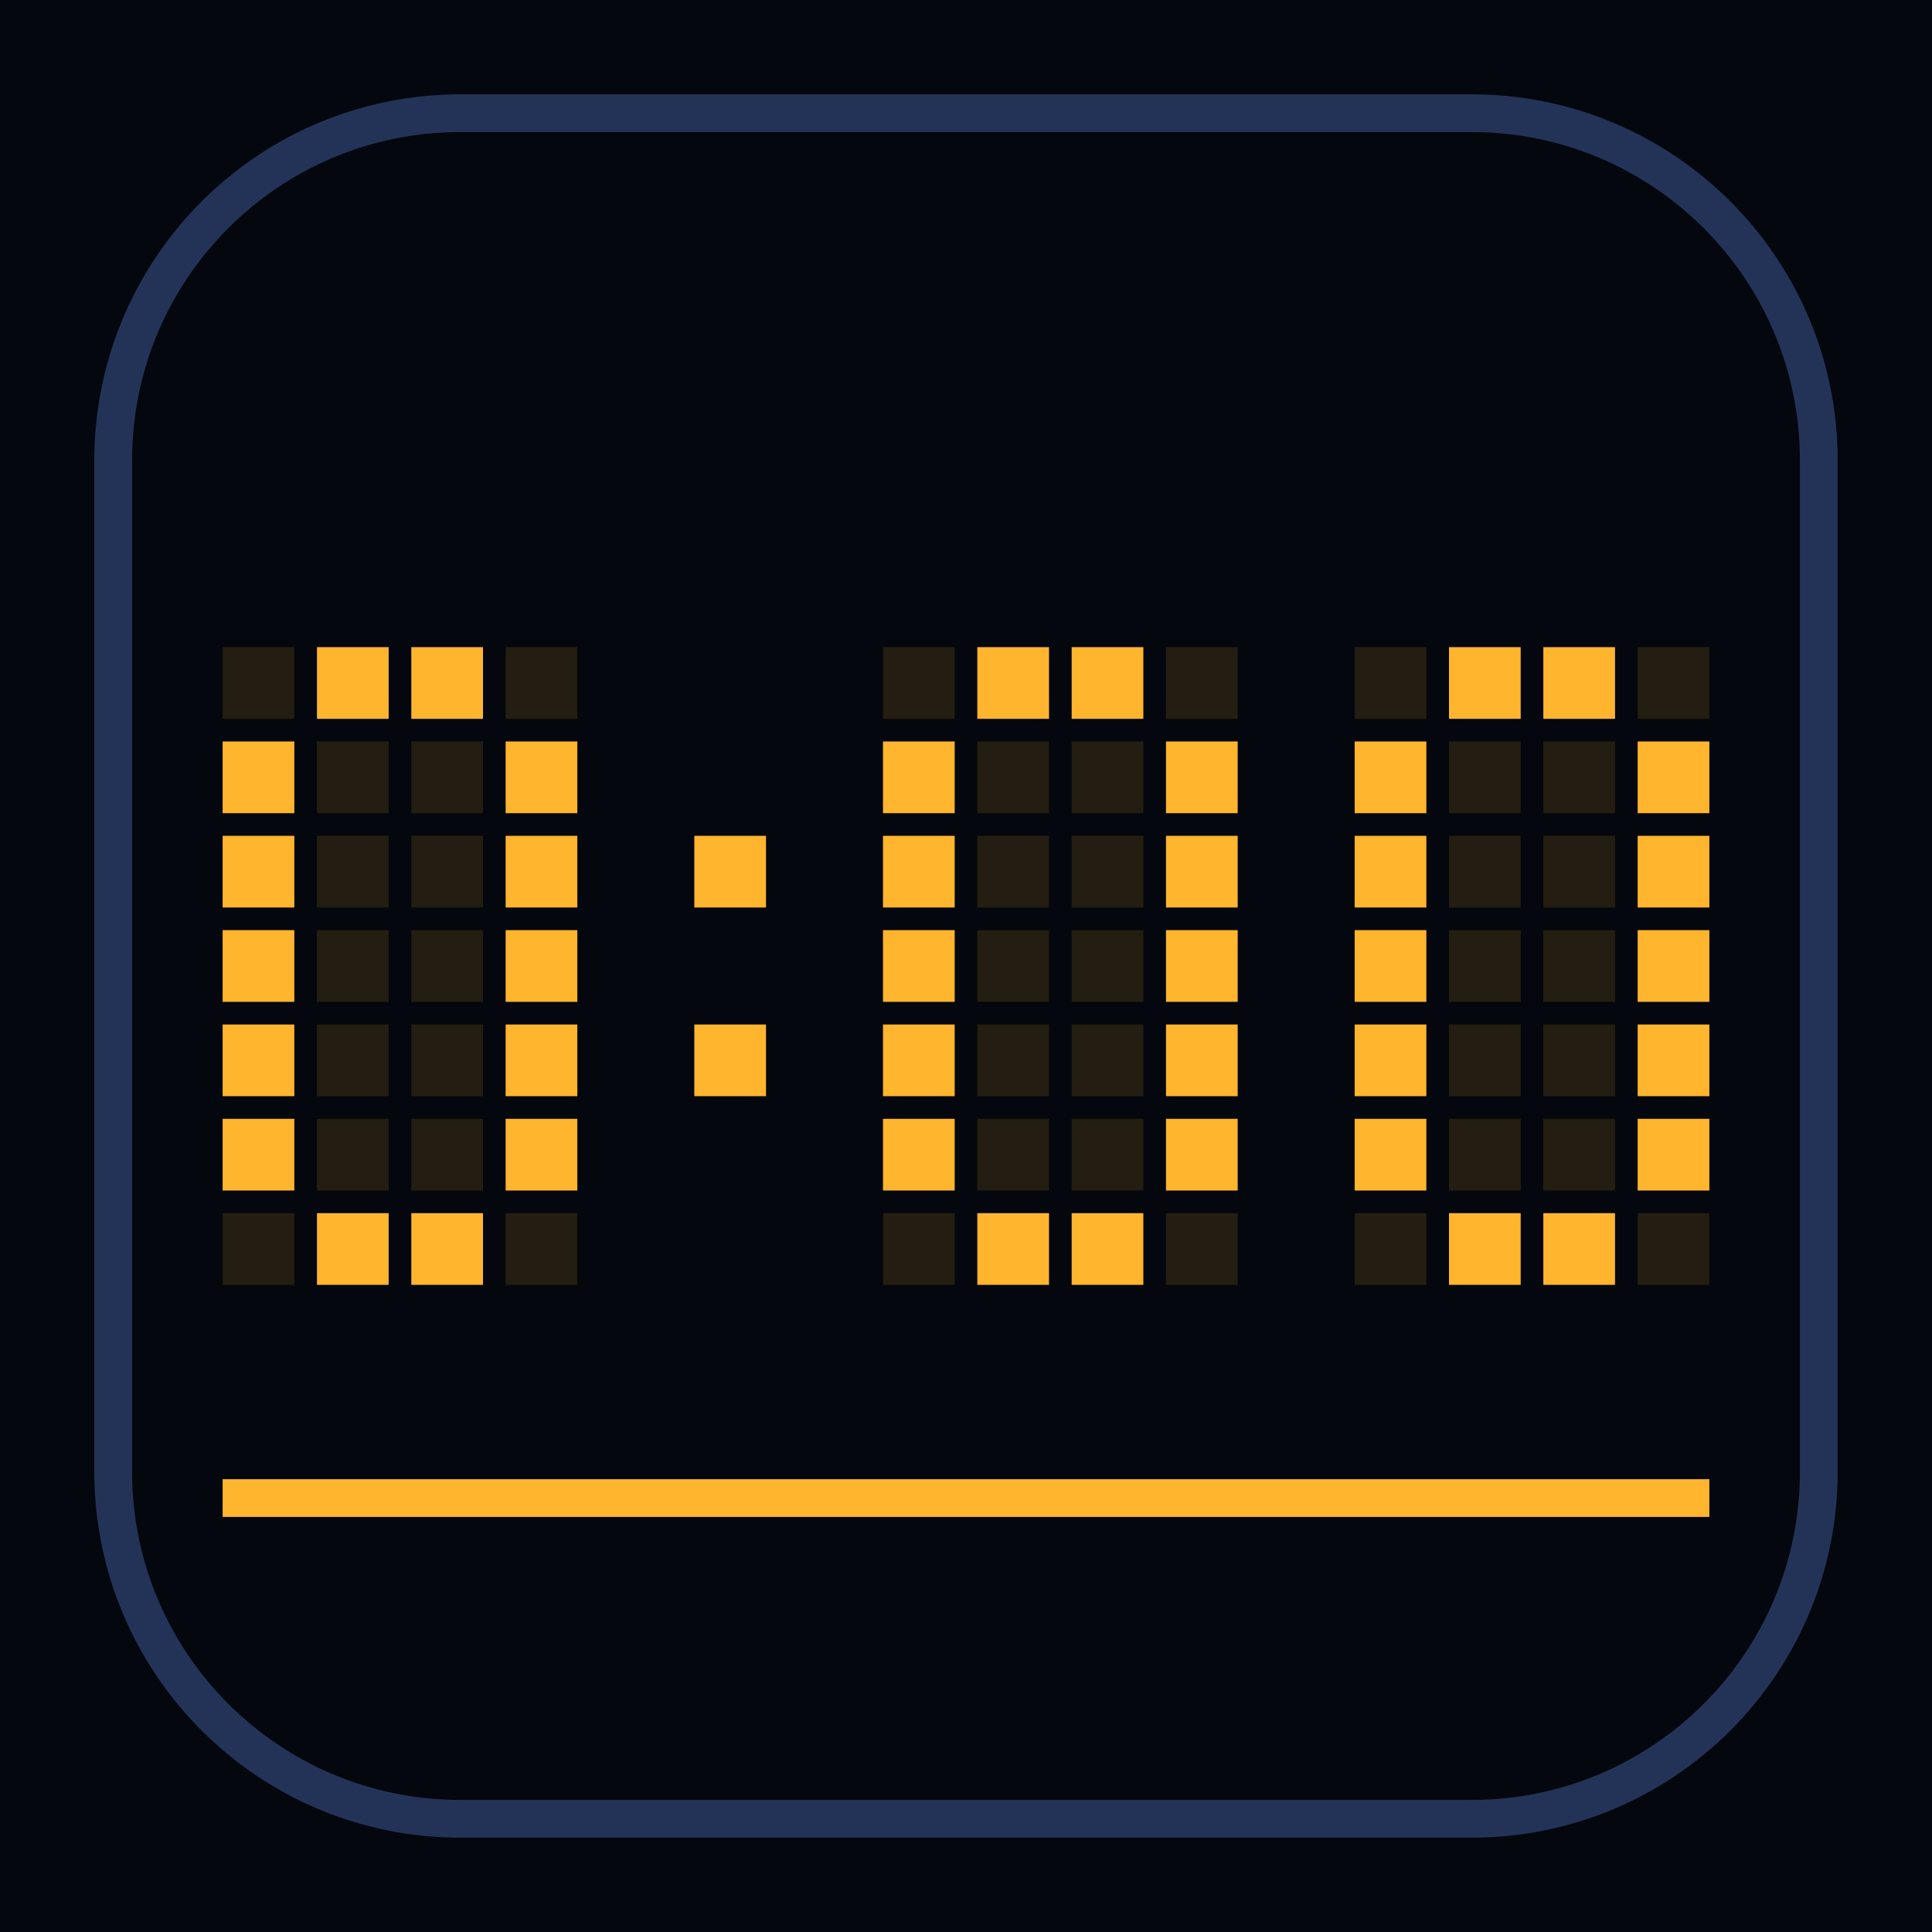
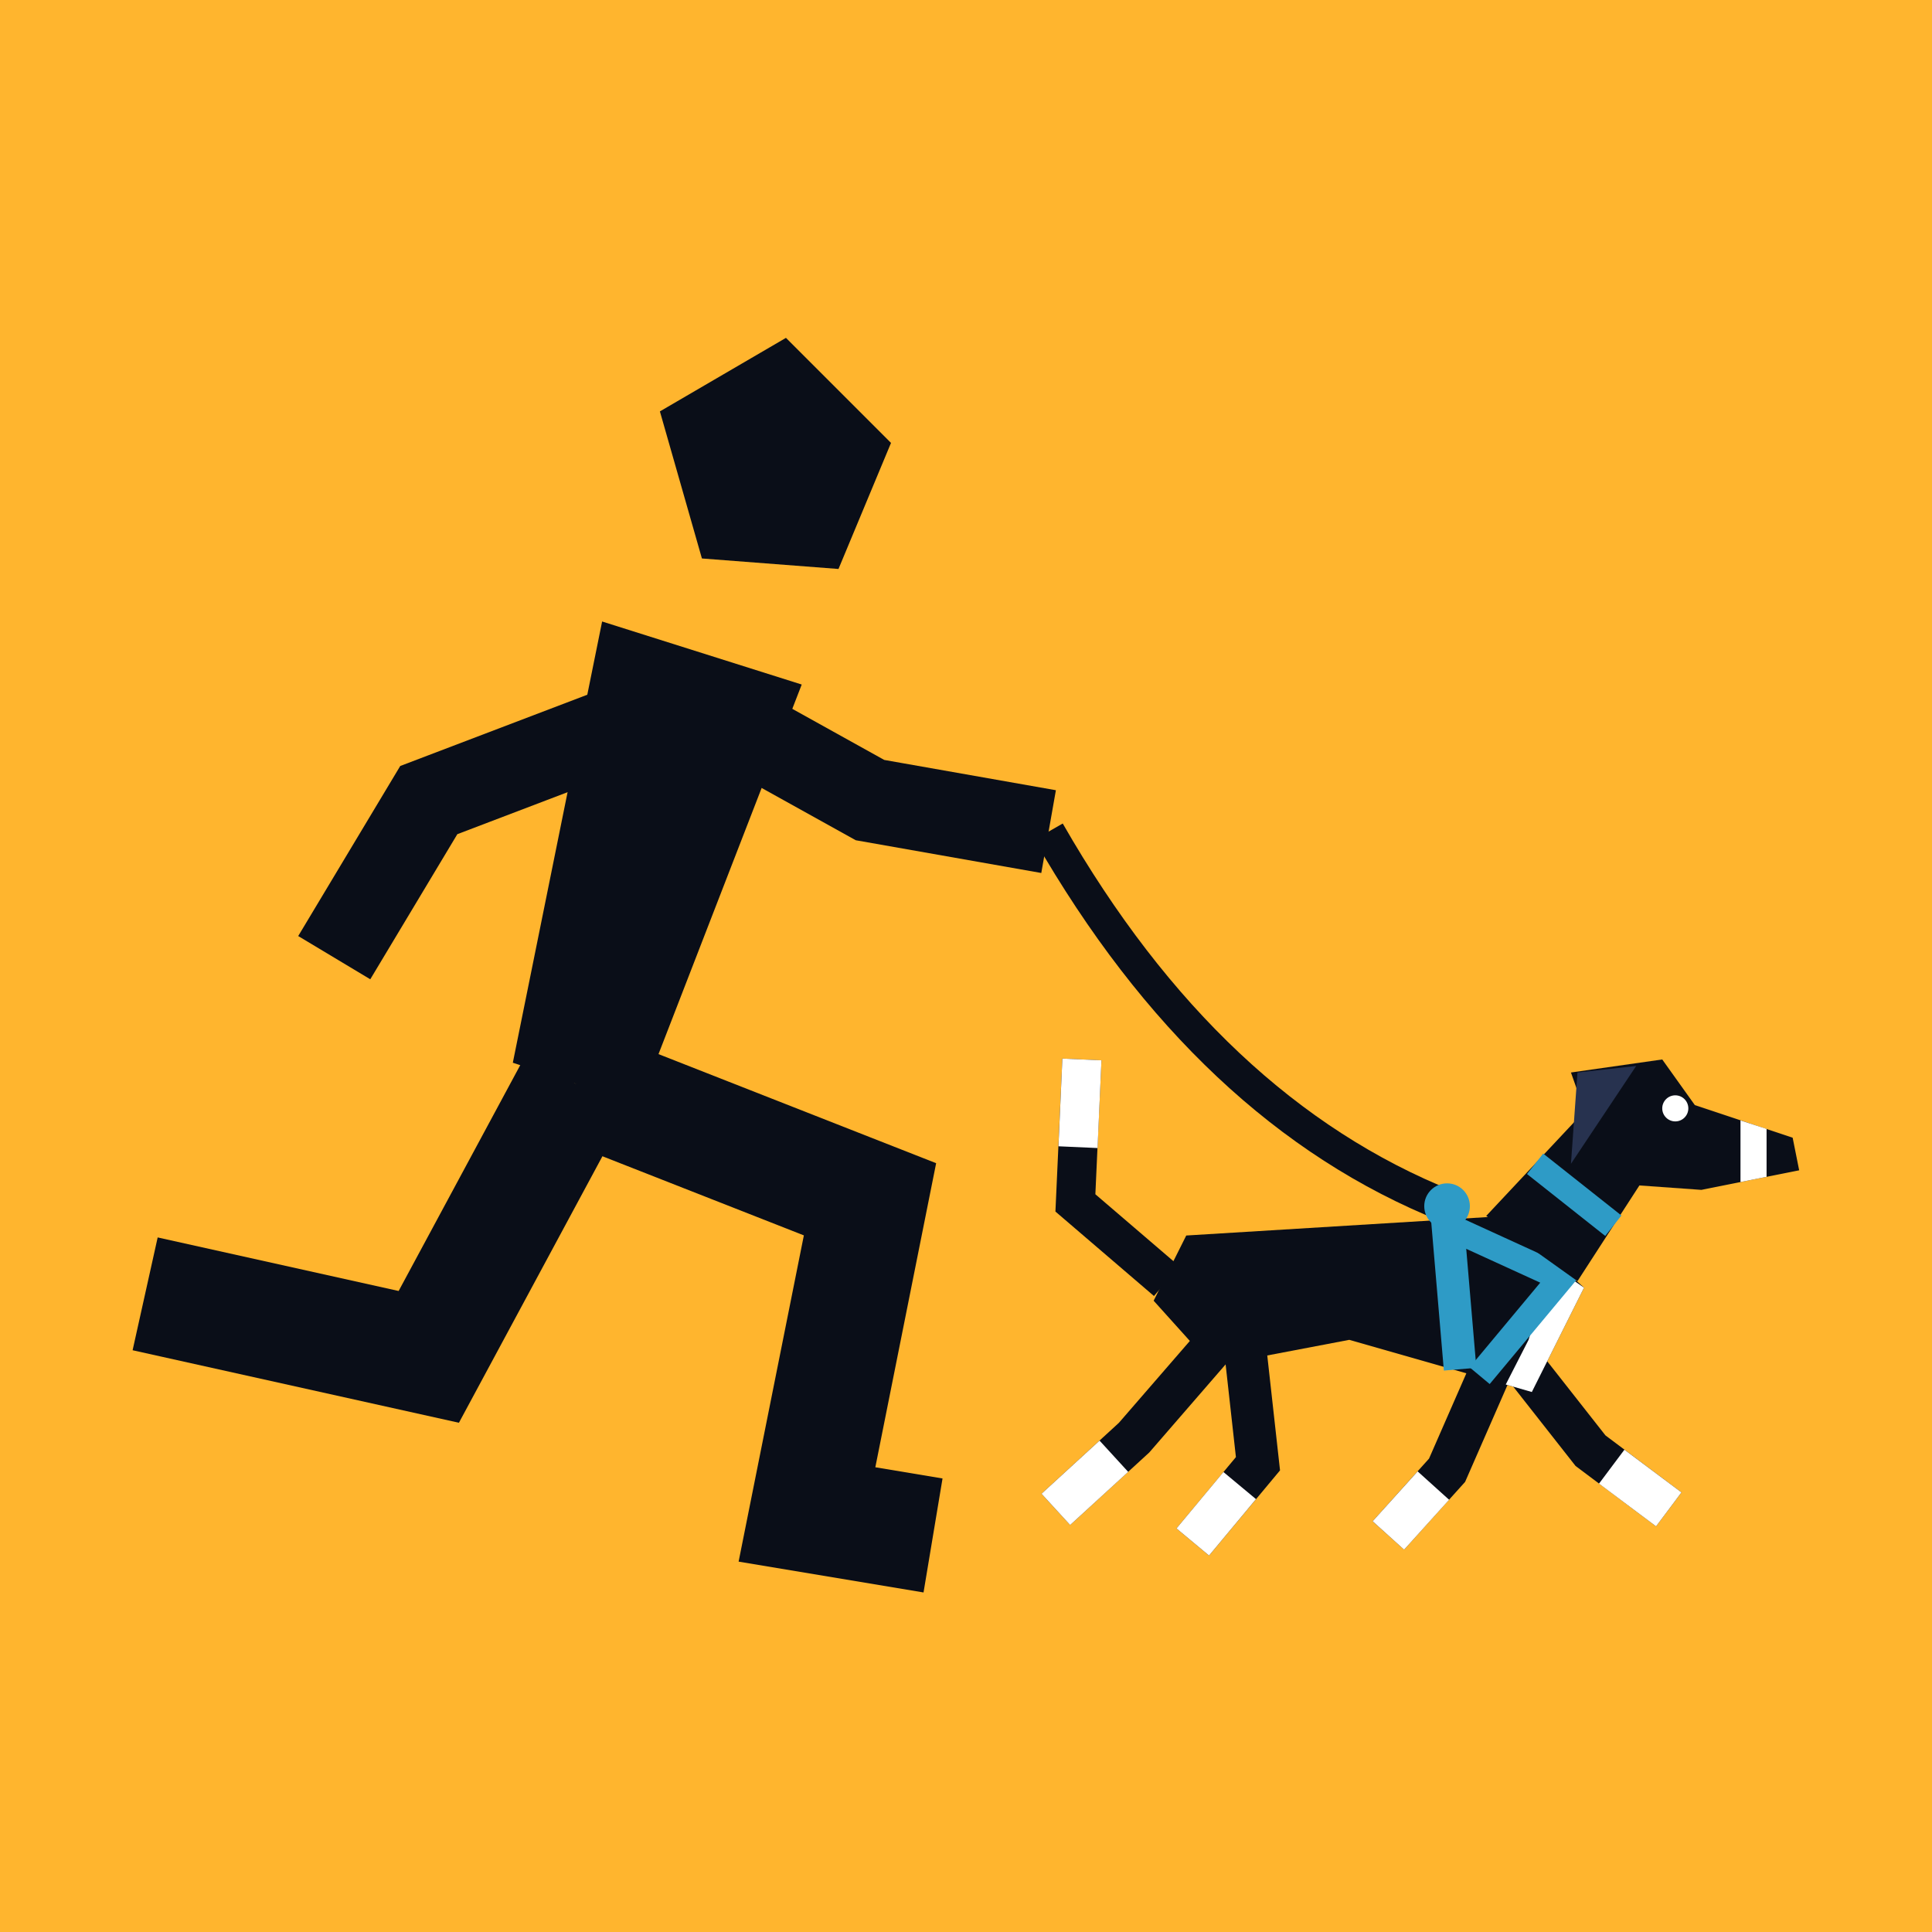
<svg xmlns="http://www.w3.org/2000/svg" viewBox="0 0 512 512">
-   <rect width="512" height="512" fill="#04070D" />
-   <rect x="30" y="30" width="452" height="452" rx="92" fill="none" stroke="#233358" stroke-width="10" />
-   <g fill="#FFB52E" opacity=".13">
-     <rect x="59" y="171.5" width="19" height="19" />
-     <rect x="134" y="171.5" width="19" height="19" />
-     <rect x="234" y="171.5" width="19" height="19" />
-     <rect x="309" y="171.5" width="19" height="19" />
-     <rect x="359" y="171.5" width="19" height="19" />
-     <rect x="434" y="171.5" width="19" height="19" />
-     <rect x="84" y="196.5" width="19" height="19" />
-     <rect x="109" y="196.5" width="19" height="19" />
-     <rect x="259" y="196.5" width="19" height="19" />
-     <rect x="284" y="196.5" width="19" height="19" />
-     <rect x="384" y="196.5" width="19" height="19" />
-     <rect x="409" y="196.5" width="19" height="19" />
-     <rect x="84" y="221.5" width="19" height="19" />
-     <rect x="109" y="221.5" width="19" height="19" />
-     <rect x="259" y="221.5" width="19" height="19" />
-     <rect x="284" y="221.5" width="19" height="19" />
-     <rect x="384" y="221.5" width="19" height="19" />
-     <rect x="409" y="221.5" width="19" height="19" />
-     <rect x="84" y="246.5" width="19" height="19" />
-     <rect x="109" y="246.5" width="19" height="19" />
-     <rect x="259" y="246.5" width="19" height="19" />
-     <rect x="284" y="246.5" width="19" height="19" />
-     <rect x="384" y="246.5" width="19" height="19" />
-     <rect x="409" y="246.5" width="19" height="19" />
-     <rect x="84" y="271.5" width="19" height="19" />
-     <rect x="109" y="271.5" width="19" height="19" />
-     <rect x="259" y="271.5" width="19" height="19" />
-     <rect x="284" y="271.5" width="19" height="19" />
-     <rect x="384" y="271.5" width="19" height="19" />
-     <rect x="409" y="271.5" width="19" height="19" />
-     <rect x="84" y="296.5" width="19" height="19" />
-     <rect x="109" y="296.5" width="19" height="19" />
-     <rect x="259" y="296.5" width="19" height="19" />
-     <rect x="284" y="296.5" width="19" height="19" />
-     <rect x="384" y="296.5" width="19" height="19" />
-     <rect x="409" y="296.5" width="19" height="19" />
-     <rect x="59" y="321.5" width="19" height="19" />
-     <rect x="134" y="321.5" width="19" height="19" />
-     <rect x="234" y="321.5" width="19" height="19" />
-     <rect x="309" y="321.5" width="19" height="19" />
-     <rect x="359" y="321.5" width="19" height="19" />
-     <rect x="434" y="321.5" width="19" height="19" />
+   <rect width="512" height="512" fill="#FFB52E" />
+   <g transform="translate(256 256) scale(.96) translate(-259 -250)" fill="none" stroke-linecap="butt" stroke-linejoin="miter">
+     <g transform="translate(160 326) scale(1.45)" stroke="#0A0E18">
+       <polyline points="8,-100 -34,-84 -52,-54" stroke-width="16" />
+       <polyline points="-6,-30 -34,22 -88,10" stroke-width="22" />
+       <polygon points="-1,-118 37,-106 6,-26 -18,-34" fill="#0A0E18" stroke="none" />
+       <polyline points="-6,-30 50,-8 38,52 62,56" stroke-width="22" />
+       <polyline points="14,-104 50,-84 84,-78" stroke-width="16" />
+       <polygon points="10,-158 34,-172 54,-152 44,-128 18,-130" fill="#0A0E18" stroke="none" />
+     </g>
+     <path d="M281.8 212.9 Q326 290 391.8 316.3" stroke="#0A0E18" stroke-width="9" />
+     <g transform="translate(372 346) scale(.9)" stroke="#0A0E18">
+       <polyline points="-64,-10 -92,-34 -90,-78" stroke-width="12" />
+       <polyline points="-91.2,-51.1 -90,-78" stroke-width="12" stroke="#FFFFFF" />
+       <g stroke-width="13">
+         <polyline points="-48,8 -74,38 -98,60" />
+         <polyline points="-40,10 -36,46 -56,70" />
+         <polyline points="44,14 66,42 90,60" />
+         <polyline points="36,16 22,48 4,68" />
+         <g stroke="#FFFFFF">
+           <polyline points="-80.2,43.7 -98,60" />
+           <polyline points="-41.6,52.7 -56,70" />
+           <polyline points="72.5,46.9 90,60" />
+           <polyline points="17.8,52.7 4,68" />
+         </g>
+       </g>
+       <polygon points="-58,-24 40,-30 64,-8 48,24 -8,8 -50,16 -68,-4" fill="#0A0E18" stroke="none" />
+       <polygon points="54,-15 64,-8 48,24 40,21.7 47,8" fill="#FFFFFF" stroke="none" />
+       <g stroke="#2E9BC6">
+         <polyline points="22,-30 26,17" stroke-width="10" />
+         <polyline points="22,-27 57,-11 32,19" stroke-width="8" />
+       </g>
+       <polygon points="34,-30 62,-10 84,-44 64,-62" fill="#0A0E18" stroke="none" />
+       <polygon points="60,-74 88,-78 98,-64 128,-54 130,-44 100,-38 72,-40" fill="#0A0E18" stroke="none" />
+       <polygon points="112,-59.3 120,-56.7 120,-42 112,-40.4" fill="#FFFFFF" stroke="none" />
+       <polygon points="62,-74 80,-76 60,-46" fill="#27324F" stroke="none" />
+       <circle cx="92" cy="-63" r="4" fill="#FFFFFF" stroke="none" />
+       <polyline points="49,-46 73,-27" stroke="#2E9BC6" stroke-width="8" />
+       <circle cx="22" cy="-33" r="7" fill="#2E9BC6" stroke="none" />
+     </g>
  </g>
-   <g fill="#FFB52E">
-     <rect x="84" y="171.5" width="19" height="19" />
-     <rect x="109" y="171.5" width="19" height="19" />
-     <rect x="259" y="171.5" width="19" height="19" />
-     <rect x="284" y="171.5" width="19" height="19" />
-     <rect x="384" y="171.5" width="19" height="19" />
-     <rect x="409" y="171.5" width="19" height="19" />
-     <rect x="59" y="196.5" width="19" height="19" />
-     <rect x="134" y="196.5" width="19" height="19" />
-     <rect x="234" y="196.5" width="19" height="19" />
-     <rect x="309" y="196.5" width="19" height="19" />
-     <rect x="359" y="196.5" width="19" height="19" />
-     <rect x="434" y="196.5" width="19" height="19" />
-     <rect x="59" y="221.5" width="19" height="19" />
-     <rect x="134" y="221.5" width="19" height="19" />
-     <rect x="184" y="221.5" width="19" height="19" />
-     <rect x="234" y="221.5" width="19" height="19" />
-     <rect x="309" y="221.5" width="19" height="19" />
-     <rect x="359" y="221.5" width="19" height="19" />
-     <rect x="434" y="221.5" width="19" height="19" />
-     <rect x="59" y="246.5" width="19" height="19" />
-     <rect x="134" y="246.5" width="19" height="19" />
-     <rect x="234" y="246.5" width="19" height="19" />
-     <rect x="309" y="246.5" width="19" height="19" />
-     <rect x="359" y="246.5" width="19" height="19" />
-     <rect x="434" y="246.5" width="19" height="19" />
-     <rect x="59" y="271.5" width="19" height="19" />
-     <rect x="134" y="271.5" width="19" height="19" />
-     <rect x="184" y="271.5" width="19" height="19" />
-     <rect x="234" y="271.5" width="19" height="19" />
-     <rect x="309" y="271.5" width="19" height="19" />
-     <rect x="359" y="271.5" width="19" height="19" />
-     <rect x="434" y="271.5" width="19" height="19" />
-     <rect x="59" y="296.5" width="19" height="19" />
-     <rect x="134" y="296.5" width="19" height="19" />
-     <rect x="234" y="296.5" width="19" height="19" />
-     <rect x="309" y="296.5" width="19" height="19" />
-     <rect x="359" y="296.5" width="19" height="19" />
-     <rect x="434" y="296.5" width="19" height="19" />
-     <rect x="84" y="321.5" width="19" height="19" />
-     <rect x="109" y="321.5" width="19" height="19" />
-     <rect x="259" y="321.5" width="19" height="19" />
-     <rect x="284" y="321.5" width="19" height="19" />
-     <rect x="384" y="321.5" width="19" height="19" />
-     <rect x="409" y="321.5" width="19" height="19" />
-   </g>
-   <rect x="59" y="392" width="394" height="10" fill="#FFB52E" />
</svg>
